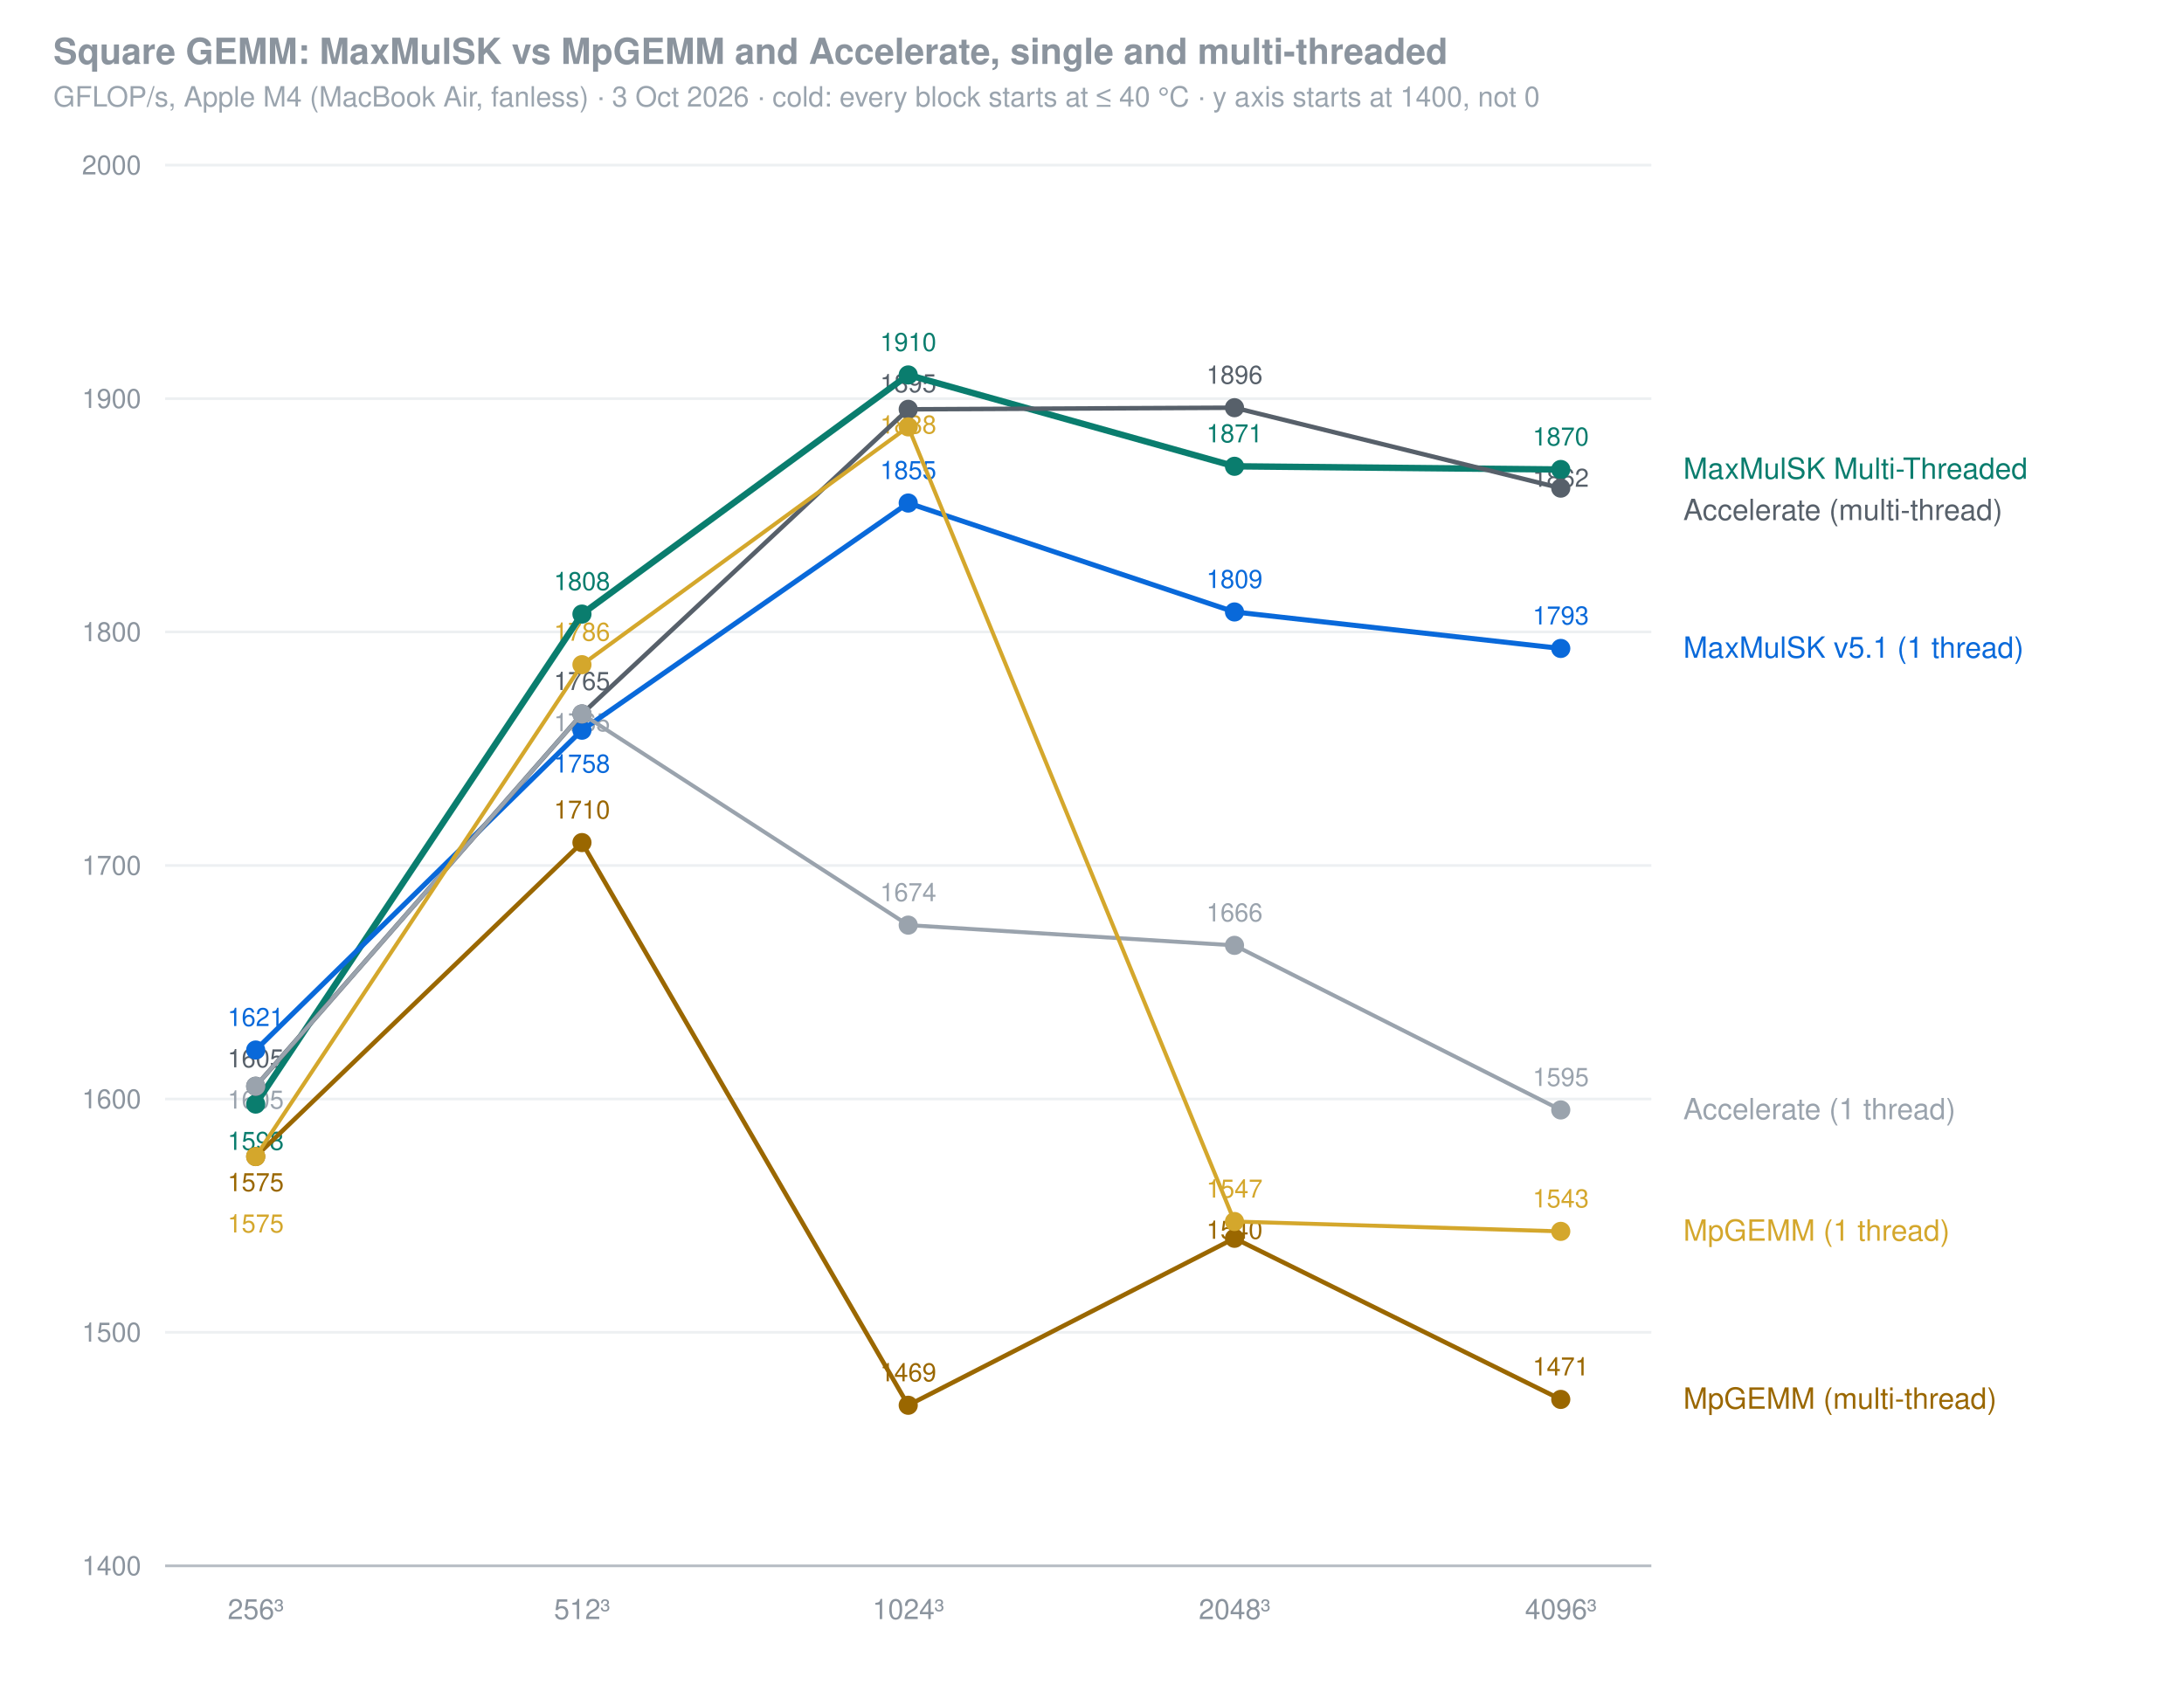
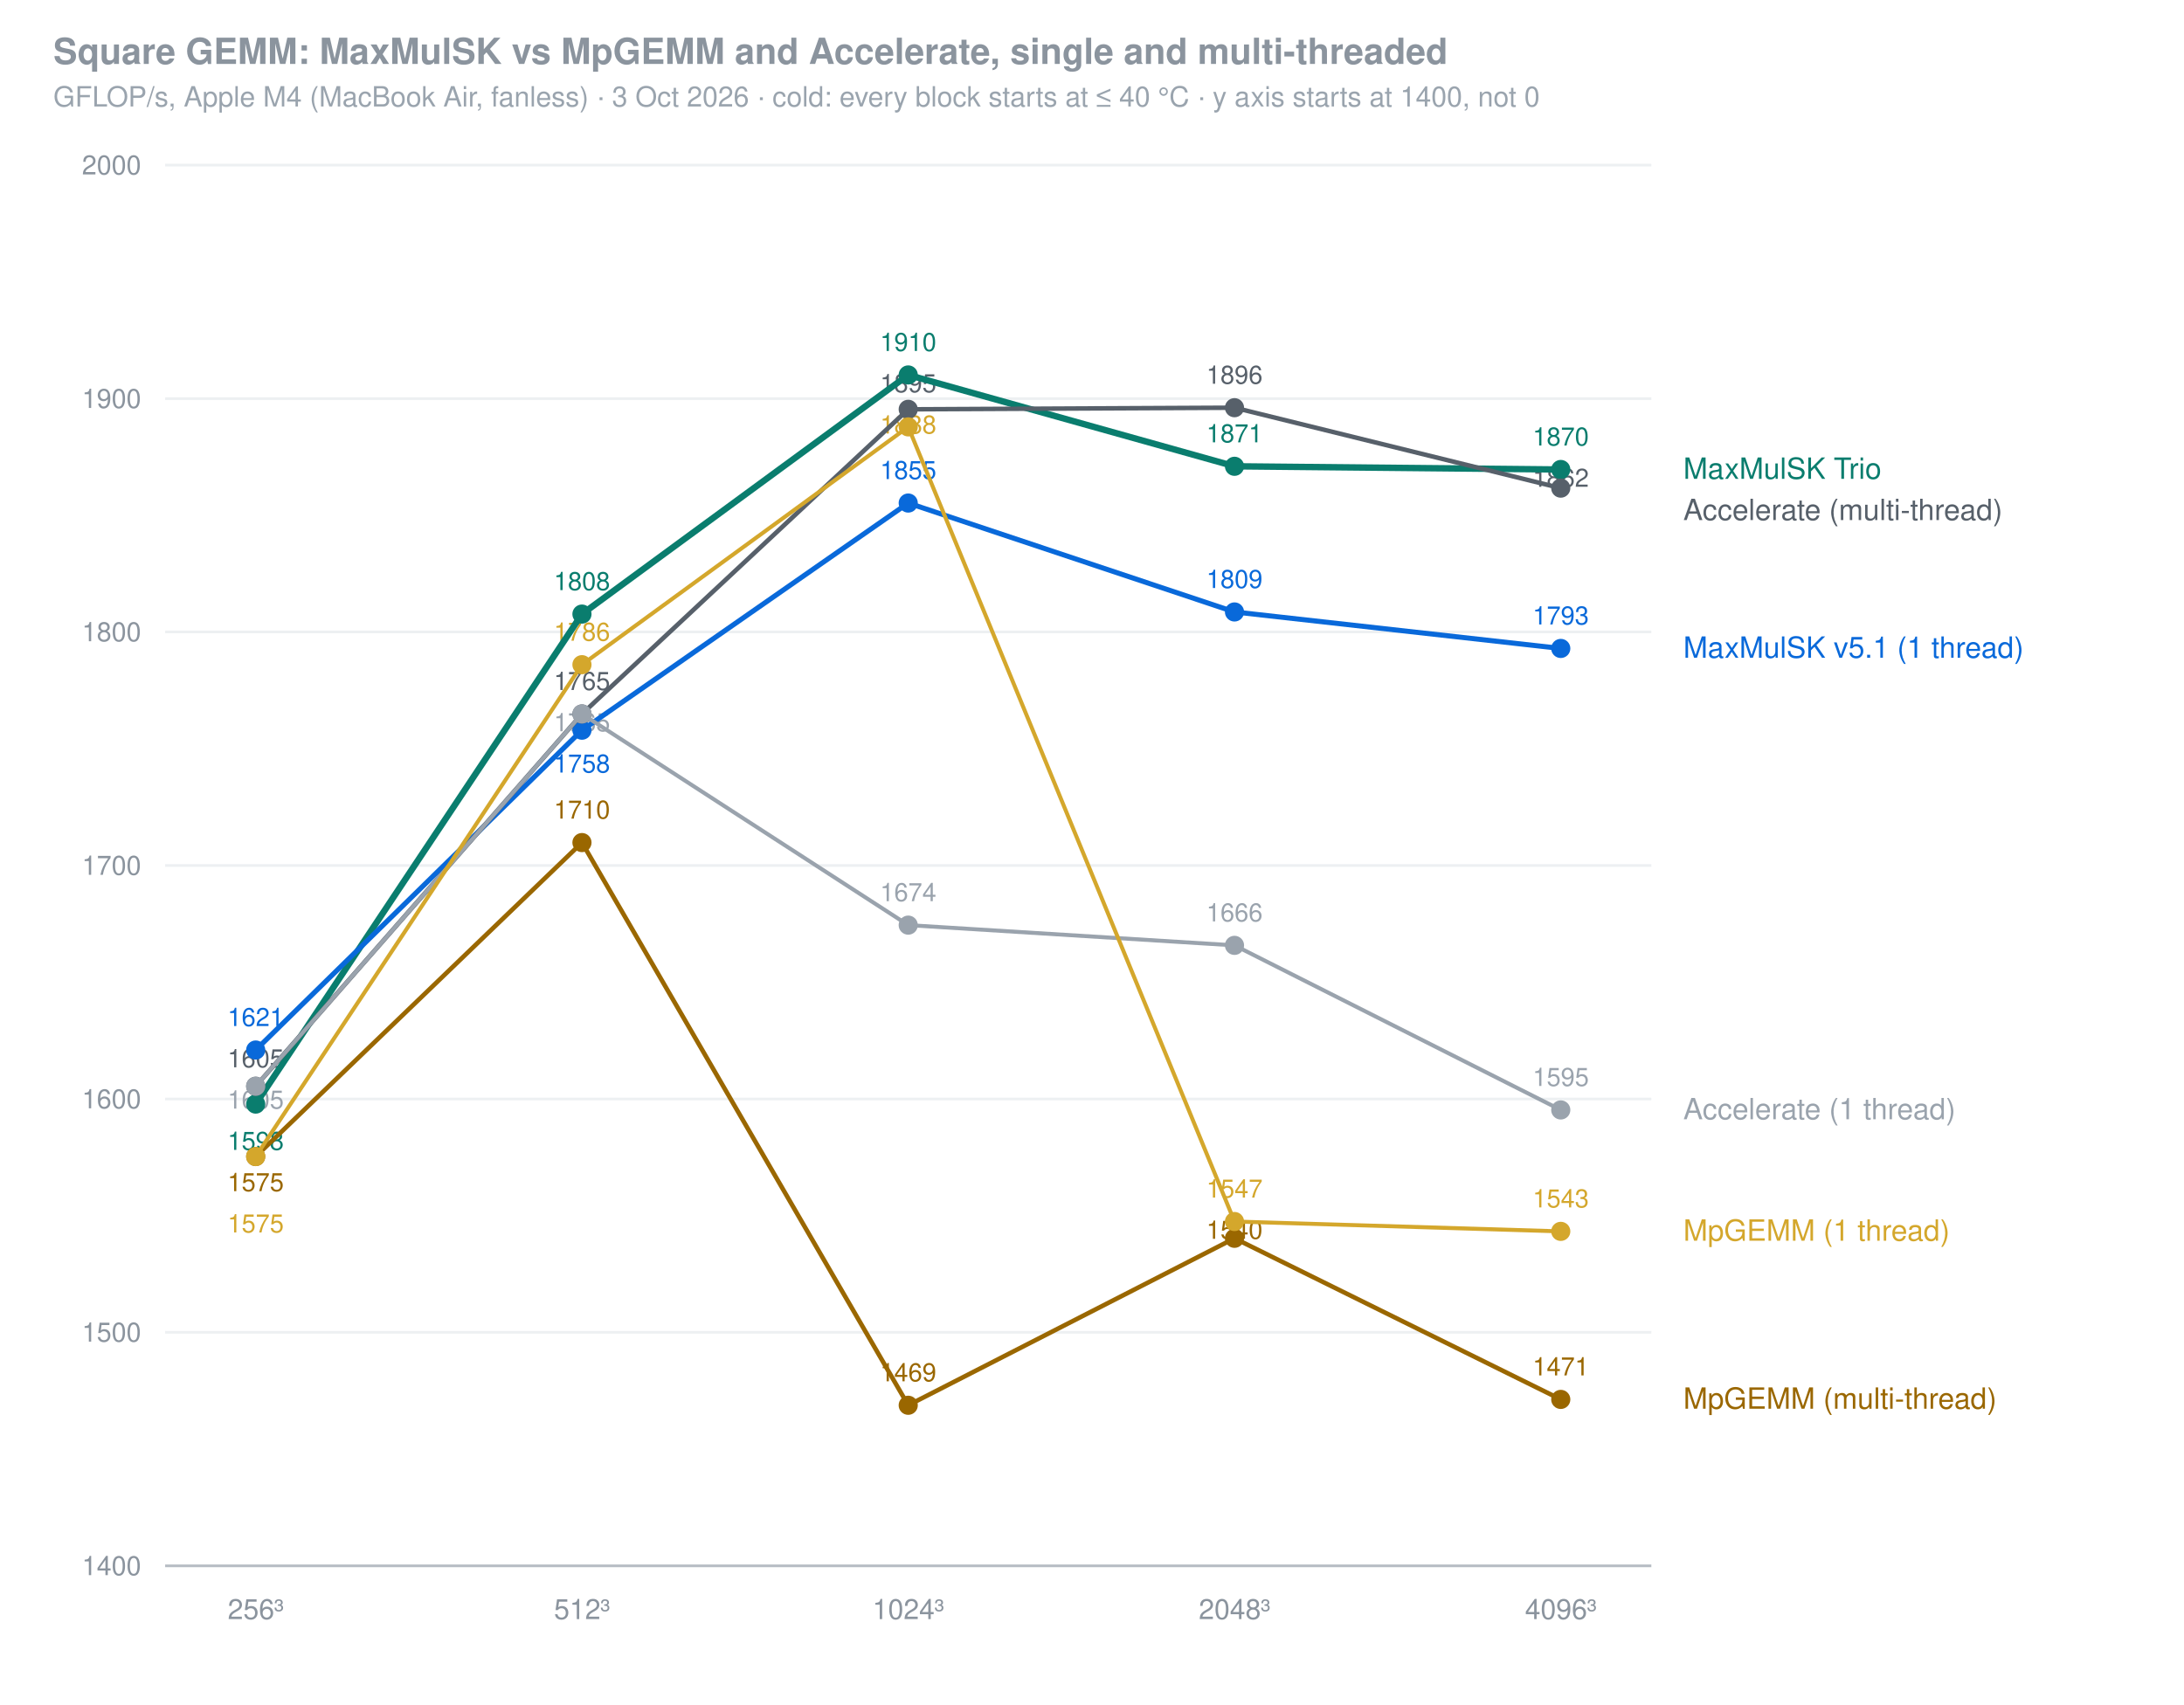
<svg xmlns="http://www.w3.org/2000/svg" width="820" height="640" viewBox="0 0 820 640" font-family="-apple-system,BlinkMacSystemFont,'Segoe UI',Helvetica,Arial,sans-serif" font-size="11">
  <text x="20" y="24" font-size="13.5" font-weight="600" fill="#8b949e">Square GEMM: MaxMulSK vs MpGEMM and Accelerate, single and multi-threaded</text>
  <text x="20" y="40" font-size="10.5" fill="#9aa4ae">GFLOP/s, Apple M4 (MacBook Air, fanless) · 3 Oct 2026 · cold: every block starts at ≤ 40 °C · y axis starts at 1400, not 0</text>
  <line x1="62.0" y1="588.0" x2="620.0" y2="588.0" stroke="#d0d7de" stroke-width="1" opacity="0.38" />
  <text x="53" y="591.5" text-anchor="end" font-size="10" fill="#8b949e">1400</text>
  <line x1="62.0" y1="500.3" x2="620.0" y2="500.3" stroke="#d0d7de" stroke-width="1" opacity="0.38" />
  <text x="53" y="503.8" text-anchor="end" font-size="10" fill="#8b949e">1500</text>
  <line x1="62.0" y1="412.7" x2="620.0" y2="412.7" stroke="#d0d7de" stroke-width="1" opacity="0.38" />
  <text x="53" y="416.2" text-anchor="end" font-size="10" fill="#8b949e">1600</text>
  <line x1="62.0" y1="325.0" x2="620.0" y2="325.0" stroke="#d0d7de" stroke-width="1" opacity="0.38" />
  <text x="53" y="328.5" text-anchor="end" font-size="10" fill="#8b949e">1700</text>
  <line x1="62.0" y1="237.3" x2="620.0" y2="237.3" stroke="#d0d7de" stroke-width="1" opacity="0.38" />
  <text x="53" y="240.8" text-anchor="end" font-size="10" fill="#8b949e">1800</text>
  <line x1="62.0" y1="149.7" x2="620.0" y2="149.7" stroke="#d0d7de" stroke-width="1" opacity="0.38" />
  <text x="53" y="153.2" text-anchor="end" font-size="10" fill="#8b949e">1900</text>
  <line x1="62.0" y1="62.0" x2="620.0" y2="62.0" stroke="#d0d7de" stroke-width="1" opacity="0.38" />
  <text x="53" y="65.5" text-anchor="end" font-size="10" fill="#8b949e">2000</text>
  <text x="96.0" y="431.8" text-anchor="middle" font-size="9.5" fill="#0a7d6e">1598</text>
  <text x="96.0" y="385.3" text-anchor="middle" font-size="9.5" fill="#0969da">1621</text>
  <text x="96.0" y="400.8" text-anchor="middle" font-size="9.5" fill="#57606a">1605</text>
  <text x="96.0" y="416.3" text-anchor="middle" font-size="9.5" fill="#9aa3ad">1605</text>
  <text x="96.0" y="447.3" text-anchor="middle" font-size="9.5" fill="#9a6700">1575</text>
  <text x="96.0" y="462.8" text-anchor="middle" font-size="9.5" fill="#d4a72c">1575</text>
  <text x="218.5" y="221.6" text-anchor="middle" font-size="9.5" fill="#0a7d6e">1808</text>
  <text x="218.5" y="290.1" text-anchor="middle" font-size="9.5" fill="#0969da">1758</text>
  <text x="218.5" y="259.1" text-anchor="middle" font-size="9.5" fill="#57606a">1765</text>
  <text x="218.5" y="274.6" text-anchor="middle" font-size="9.5" fill="#9aa3ad">1765</text>
  <text x="218.5" y="307.4" text-anchor="middle" font-size="9.5" fill="#9a6700">1710</text>
  <text x="218.5" y="240.6" text-anchor="middle" font-size="9.5" fill="#d4a72c">1786</text>
  <text x="341.0" y="131.8" text-anchor="middle" font-size="9.5" fill="#0a7d6e">1910</text>
  <text x="341.0" y="179.9" text-anchor="middle" font-size="9.5" fill="#0969da">1855</text>
  <text x="341.0" y="147.3" text-anchor="middle" font-size="9.5" fill="#57606a">1895</text>
  <text x="341.0" y="338.4" text-anchor="middle" font-size="9.5" fill="#9aa3ad">1674</text>
  <text x="341.0" y="518.7" text-anchor="middle" font-size="9.5" fill="#9a6700">1469</text>
  <text x="341.0" y="162.8" text-anchor="middle" font-size="9.5" fill="#d4a72c">1888</text>
  <text x="463.5" y="166.1" text-anchor="middle" font-size="9.5" fill="#0a7d6e">1871</text>
  <text x="463.5" y="220.8" text-anchor="middle" font-size="9.5" fill="#0969da">1809</text>
  <text x="463.5" y="144.1" text-anchor="middle" font-size="9.5" fill="#57606a">1896</text>
  <text x="463.5" y="346.0" text-anchor="middle" font-size="9.5" fill="#9aa3ad">1666</text>
  <text x="463.5" y="465.2" text-anchor="middle" font-size="9.5" fill="#9a6700">1540</text>
  <text x="463.5" y="449.7" text-anchor="middle" font-size="9.5" fill="#d4a72c">1547</text>
  <text x="586.0" y="167.3" text-anchor="middle" font-size="9.5" fill="#0a7d6e">1870</text>
  <text x="586.0" y="234.5" text-anchor="middle" font-size="9.5" fill="#0969da">1793</text>
  <text x="586.0" y="182.8" text-anchor="middle" font-size="9.5" fill="#57606a">1862</text>
  <text x="586.0" y="407.8" text-anchor="middle" font-size="9.5" fill="#9aa3ad">1595</text>
  <text x="586.0" y="516.5" text-anchor="middle" font-size="9.5" fill="#9a6700">1471</text>
  <text x="586.0" y="453.4" text-anchor="middle" font-size="9.5" fill="#d4a72c">1543</text>
  <polyline points="96.0,414.6 218.5,230.6 341.0,140.8 463.5,175.1 586.0,176.3" fill="none" stroke="#0a7d6e" stroke-width="2.4" stroke-linejoin="round" stroke-linecap="round" />
  <circle cx="96.0" cy="414.6" r="3.6" fill="#0a7d6e" />
  <circle cx="218.5" cy="230.6" r="3.6" fill="#0a7d6e" />
  <circle cx="341.0" cy="140.8" r="3.6" fill="#0a7d6e" />
  <circle cx="463.5" cy="175.1" r="3.6" fill="#0a7d6e" />
  <circle cx="586.0" cy="176.3" r="3.6" fill="#0a7d6e" />
  <polyline points="96.0,394.3 218.5,274.2 341.0,188.9 463.5,229.8 586.0,243.5" fill="none" stroke="#0969da" stroke-width="1.9" stroke-linejoin="round" stroke-linecap="round" />
  <circle cx="96.0" cy="394.3" r="3.6" fill="#0969da" />
  <circle cx="218.5" cy="274.2" r="3.6" fill="#0969da" />
  <circle cx="341.0" cy="188.9" r="3.6" fill="#0969da" />
  <circle cx="463.5" cy="229.8" r="3.6" fill="#0969da" />
  <circle cx="586.0" cy="243.5" r="3.6" fill="#0969da" />
  <polyline points="96.0,407.9 218.5,268.1 341.0,153.7 463.5,153.1 586.0,183.3" fill="none" stroke="#57606a" stroke-width="1.7" stroke-linejoin="round" stroke-linecap="round" />
  <circle cx="96.0" cy="407.9" r="3.6" fill="#57606a" />
  <circle cx="218.5" cy="268.1" r="3.6" fill="#57606a" />
  <circle cx="341.0" cy="153.7" r="3.6" fill="#57606a" />
  <circle cx="463.5" cy="153.1" r="3.6" fill="#57606a" />
  <circle cx="586.0" cy="183.3" r="3.6" fill="#57606a" />
  <polyline points="96.0,407.9 218.5,268.1 341.0,347.4 463.5,355.0 586.0,416.8" fill="none" stroke="#9aa3ad" stroke-width="1.5" stroke-linejoin="round" stroke-linecap="round" />
  <circle cx="96.0" cy="407.9" r="3.6" fill="#9aa3ad" />
  <circle cx="218.5" cy="268.1" r="3.6" fill="#9aa3ad" />
  <circle cx="341.0" cy="347.4" r="3.6" fill="#9aa3ad" />
  <circle cx="463.5" cy="355.0" r="3.6" fill="#9aa3ad" />
  <circle cx="586.0" cy="416.8" r="3.6" fill="#9aa3ad" />
  <polyline points="96.0,434.3 218.5,316.4 341.0,527.7 463.5,465.0 586.0,525.5" fill="none" stroke="#9a6700" stroke-width="1.7" stroke-linejoin="round" stroke-linecap="round" />
  <circle cx="96.0" cy="434.3" r="3.6" fill="#9a6700" />
  <circle cx="218.5" cy="316.4" r="3.6" fill="#9a6700" />
  <circle cx="341.0" cy="527.7" r="3.6" fill="#9a6700" />
  <circle cx="463.5" cy="465.0" r="3.6" fill="#9a6700" />
  <circle cx="586.0" cy="525.5" r="3.6" fill="#9a6700" />
  <polyline points="96.0,434.3 218.5,249.6 341.0,160.3 463.5,458.7 586.0,462.4" fill="none" stroke="#d4a72c" stroke-width="1.5" stroke-linejoin="round" stroke-linecap="round" />
  <circle cx="96.0" cy="434.3" r="3.6" fill="#d4a72c" />
  <circle cx="218.5" cy="249.6" r="3.6" fill="#d4a72c" />
  <circle cx="341.0" cy="160.3" r="3.6" fill="#d4a72c" />
  <circle cx="463.5" cy="458.7" r="3.6" fill="#d4a72c" />
  <circle cx="586.0" cy="462.4" r="3.6" fill="#d4a72c" />
-   <text x="632" y="179.8" font-size="11" font-weight="400" fill="#0a7d6e">MaxMulSK Multi-Threaded</text>
+   <text x="632" y="179.8" font-size="11" font-weight="400" fill="#0a7d6e">MaxMulSK Trio</text>
  <text x="632" y="247.0" font-size="11" font-weight="400" fill="#0969da">MaxMulSK v5.1 (1 thread)</text>
  <text x="632" y="195.3" font-size="11" font-weight="400" fill="#57606a">Accelerate (multi-thread)</text>
  <text x="632" y="420.3" font-size="11" font-weight="400" fill="#9aa3ad">Accelerate (1 thread)</text>
  <text x="632" y="529.0" font-size="11" font-weight="400" fill="#9a6700">MpGEMM (multi-thread)</text>
  <text x="632" y="465.9" font-size="11" font-weight="400" fill="#d4a72c">MpGEMM (1 thread)</text>
  <text x="96.0" y="608.0" text-anchor="middle" font-size="10.5" fill="#8b949e">256³</text>
  <text x="218.5" y="608.0" text-anchor="middle" font-size="10.5" fill="#8b949e">512³</text>
  <text x="341.0" y="608.0" text-anchor="middle" font-size="10.5" fill="#8b949e">1024³</text>
  <text x="463.5" y="608.0" text-anchor="middle" font-size="10.5" fill="#8b949e">2048³</text>
  <text x="586.0" y="608.0" text-anchor="middle" font-size="10.5" fill="#8b949e">4096³</text>
  <line x1="62.0" y1="588.0" x2="620.0" y2="588.0" stroke="#8b949e" stroke-width="1" opacity="0.55" />
</svg>
